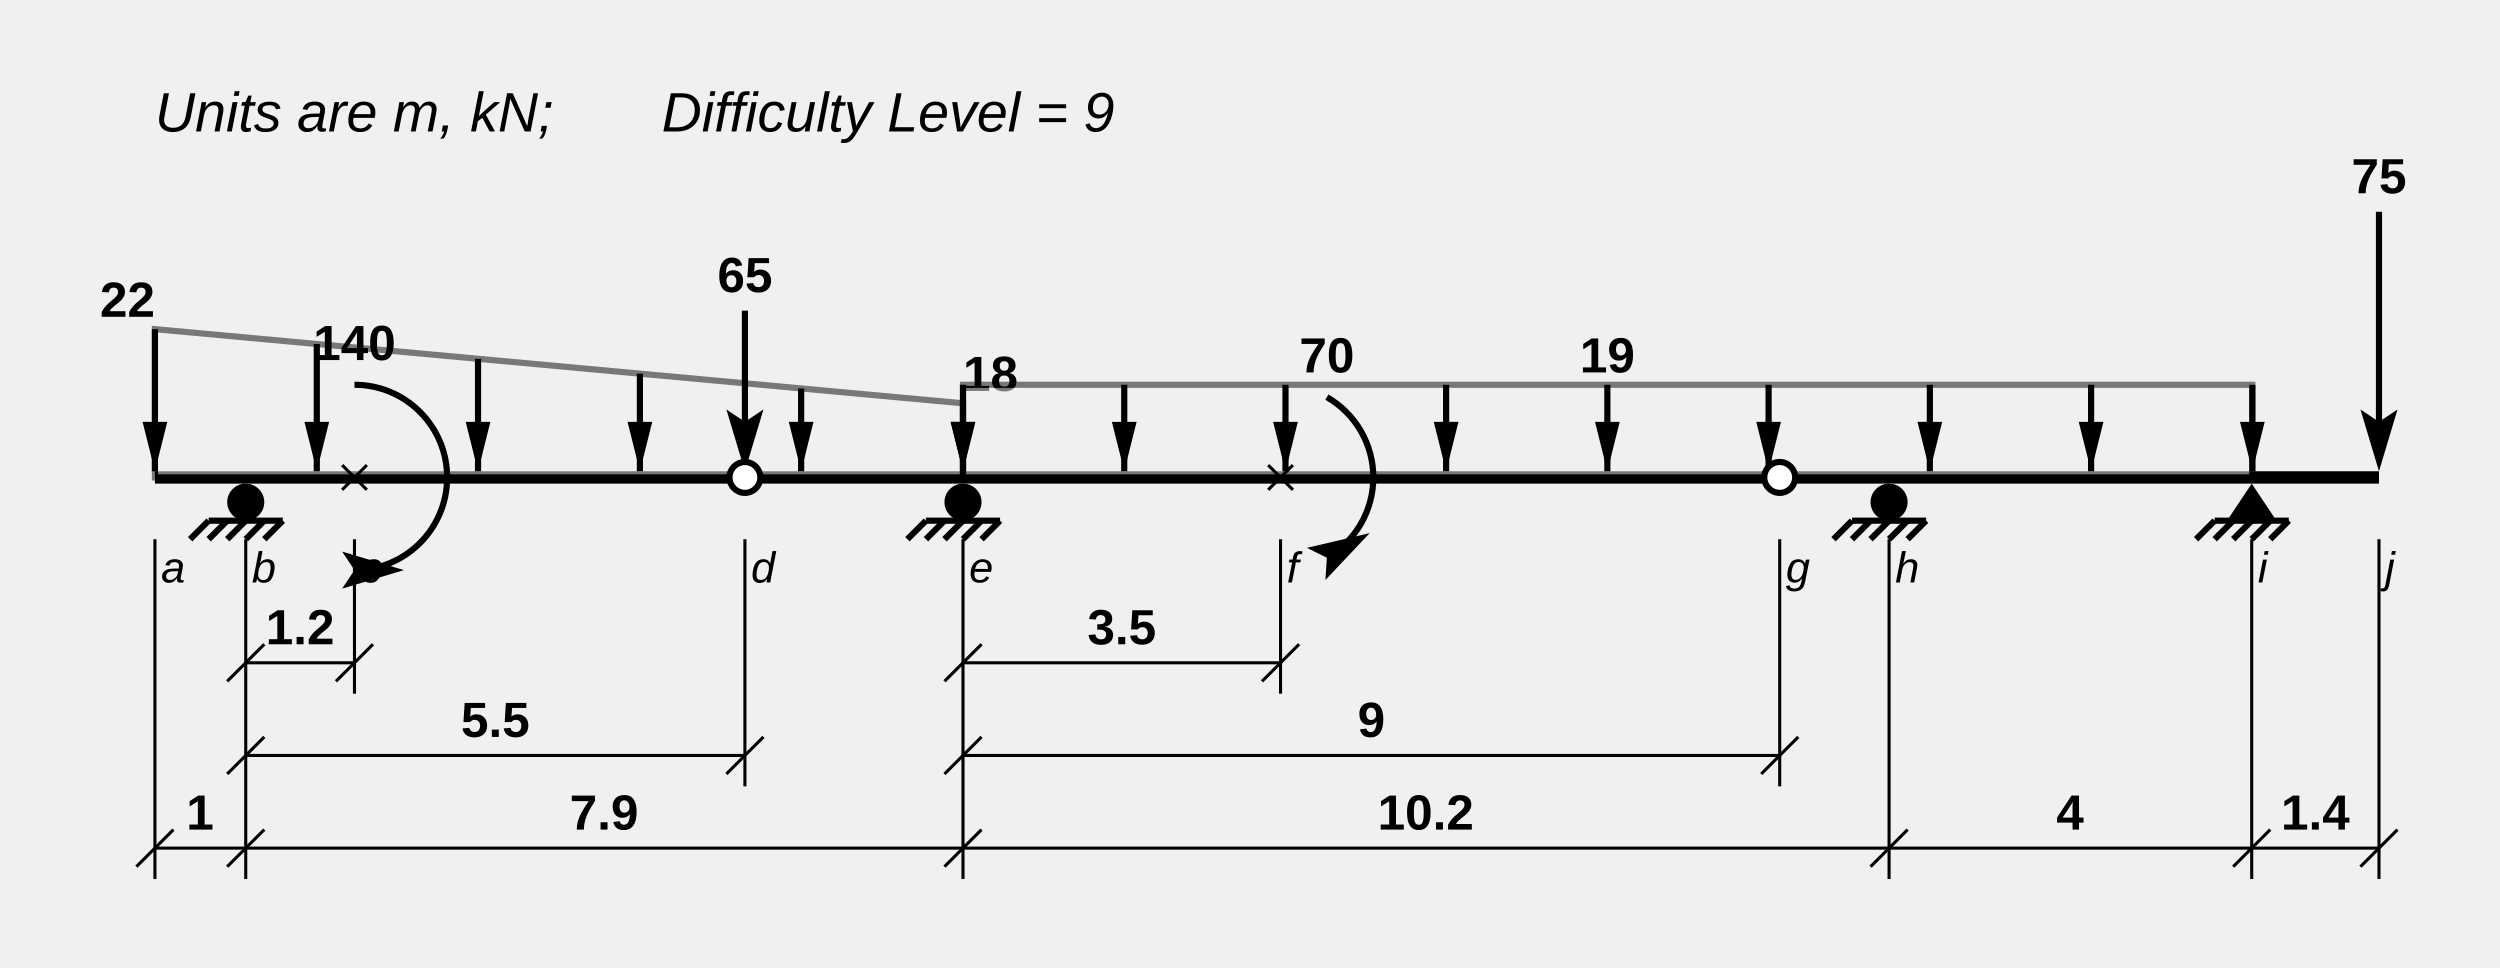
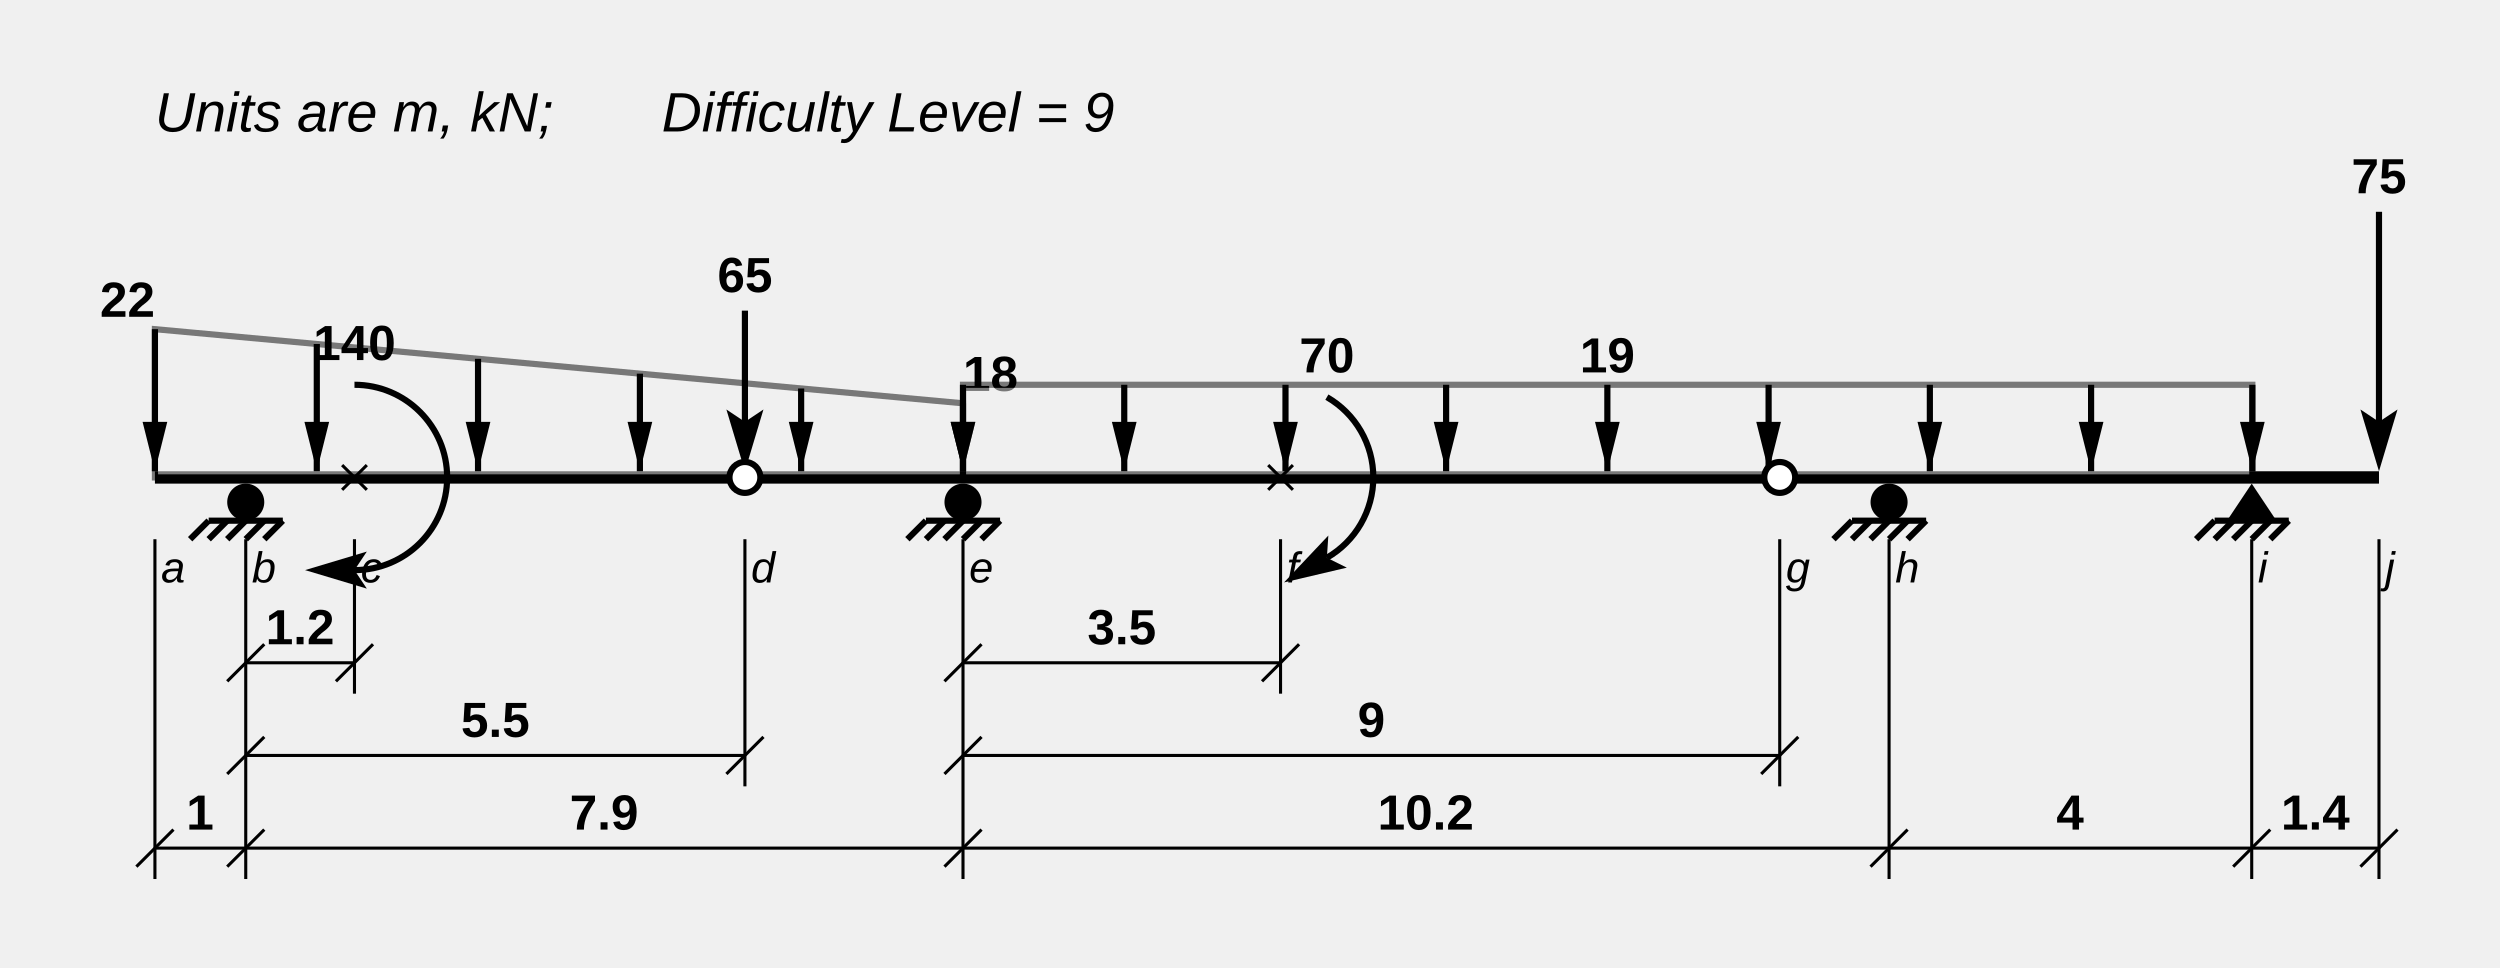
<svg xmlns="http://www.w3.org/2000/svg" xmlns:xlink="http://www.w3.org/1999/xlink" id="svg272" viewBox="0 0 404.616 156.682" height="2.176in" width="5.62in" version="1.1">
  <defs id="defs61">
    <style id="style2" type="text/css">
    .elem {
	stroke-width: 2.0;
	stroke: black;
	}
    path.dim {
       stroke-width: 0.5;
       stroke: black;
       }
    path.guides {
       stroke-width: 0.5;
       stroke: grey;
       }
    text.dwglabel {
       font-family: Verdana, Arial;
       font-size: 10px;
       font-weight: bold;
       fill: black;
       text-align: center;
       text-anchor: start;
       }
    text.dim {
       font-family: Verdana, Arial;
       font-size: 8px;
       font-weight: bold;
       fill: black;
       text-align: center;
       text-anchor: middle;
       }
    text.guides {
       font-family: Verdana, Arial;
       font-size: 8px;
       font-weight: normal;
       font-style: italic;
       fill: black;
       text-align: center;
       text-anchor: middle;
       }
    text.vmlabel {
       font-family: Verdana, Arial;
       font-size: 8px;
       font-style: italic;
       fill: black;
       }
    text.notes {
       font-family: Verdana, Arial;
       font-size: 9px;
       font-weight: normal;
       font-style: italic;
       fill: black;
       text-align: center;
       text-anchor: left;
       }
    text.ptlabel {
       font-family: Verdana, Arial;
       font-size: 7px;
       font-style: italic;
       fill: black;
       text-align: center;
       text-anchor: start;
       }
     path.cload {
       fill: none;
       stroke-width: 1;
       stroke: black; 
       marker-end: url(#CLArrowEnd);
     }
      path.mload {
       fill: none;
       stroke-width: 1;
       stroke: black; 
       marker-end: url(#MLArrowEnd);
     }
      path.mloadInkscape {
       fill: none;
       stroke-width: 1;
       stroke: black; 
       marker-end: url(#MLArrowStart);
     }
     polygon.dload {
       fill: rgb(240,240,240);
       opacity: 0.5; /* if &lt; 1, REALLY slows down printing of the pdfs */
       stroke-width: 1;
       stroke: black; 
     }
     path.dload {
       fill: none;
       stroke-width: 1;
       stroke: black; 
       marker-end: url(#DLArrowEnd);
     }
     path.dloadna {
       fill: none;
       stroke-width: 1;
       stroke: black; 
     }
     path.vdiag {
       fill: url(#crosshatch45);
       stroke-width: 1;
       stroke: black; 
     }
     path.mdiag {
       fill: url(#crosshatch45);
       stroke-width: 1;
       stroke: black; 
     }

    </style>
    <g transform="translate(0,1)" id="PinnedSupport">
      <path style="opacity:1;fill:#000000;stroke:#000000;stroke-width:0" id="path4" d="M 0,0 4,6 H -4 Z" />
      <path style="fill:none;stroke:#000000;stroke-width:1" id="path6" d="M -6,6 H 6" />
      <path style="fill:none;stroke:#000000;stroke-width:1" id="path8" d="M 6,6 3,9 M 3,6 0,9 M 0,6 -3,9 m 0,-3 -3,3 m 0,-3 -3,3" />
    </g>
    <g transform="translate(0,1)" id="RollerSupport">
      <circle style="opacity:1;fill:#000000;stroke:#000000;stroke-width:0" id="circle11" r="3" cy="3" cx="0" />
      <path style="fill:none;stroke:#000000;stroke-width:1" id="path13" d="M -6,6 H 6" />
      <path style="fill:none;stroke:#000000;stroke-width:1" id="path15" d="M 6,6 3,9 M 3,6 0,9 M 0,6 -3,9 m 0,-3 -3,3 m 0,-3 -3,3" />
    </g>
    <g transform="translate(-0.5)" id="LFixedSupport">
      <path style="fill:none;stroke:#000000;stroke-width:1" id="path18" d="M 0,-6 V 6" />
      <path style="fill:none;stroke:#000000;stroke-width:1" id="path20" d="m 0,-6 -3,3 m 3,0 -3,3 m 3,0 -3,3 m 3,0 -3,3 m 3,0 -3,3" />
    </g>
    <g id="RFixedSupport">
      <use height="100%" width="100%" y="0" x="0" id="use23" transform="scale(-1,1)" xlink:href="#LFixedSupport" />
    </g>
    <g id="Hinge">
      <circle style="fill:#ffffff;stroke:#000000;stroke-width:1" id="circle26" r="2.5" cy="0" cx="0" />
    </g>
    <g id="ShearRelease">
      <rect style="fill:#ffffff;stroke:none" id="rect29" height="12" width="6" y="-6" x="-3" />
      <circle style="fill:#ffffff;stroke:#000000" id="circle31" strokewidth="0.5" r="2" cy="-6" cx="0" />
      <circle style="fill:#ffffff;stroke:#000000" id="circle33" strokewidth="0.5" r="2" cy="0" cx="0" />
      <circle style="fill:#ffffff;stroke:#000000" id="circle35" strokewidth="0.5" r="2" cy="6" cx="0" />
      <path style="stroke:#000000;stroke-width:1" id="path37" d="M -3,-9 V 9 M 3,-9 V 9" />
    </g>
    <marker refY="2" refX="0" viewBox="0 0 8 4" orient="auto" markerHeight="4" markerWidth="8" markerUnits="userSpaceOnUse" id="DLArrowStart">
      <path id="path40" d="M 0,2 8,0 v 4 z" />
    </marker>
    <marker refY="2" refX="8" viewBox="0 0 8 4" orient="auto" markerHeight="4" markerWidth="8" markerUnits="userSpaceOnUse" id="DLArrowEnd">
      <path id="path43" d="M 0,0 8,2 0,4 Z" />
    </marker>
    <marker refY="3" refX="3" viewBox="0 0 10 6" orient="auto" markerHeight="6" markerWidth="10" markerUnits="userSpaceOnUse" id="CLArrowStart">
      <path id="path46" d="M 0,3 10,0 8,3 10,6 Z" />
    </marker>
    <marker refY="3" refX="7" viewBox="0 0 10 6" orient="auto" markerHeight="6" markerWidth="10" markerUnits="userSpaceOnUse" id="CLArrowEnd">
      <path id="path49" d="M 0,0 10,3 0,6 2,3 Z" />
    </marker>
    <marker refY="3" refX="8" viewBox="0 0 10 6" orient="auto" markerHeight="6" markerWidth="10" markerUnits="userSpaceOnUse" id="MLArrowStart">
      <path id="path52" d="M 10,0 0,3 10,6 8,3 Z" />
    </marker>
    <marker refY="3" refX="2" viewBox="0 0 10 6" orient="auto" markerHeight="6" markerWidth="10" markerUnits="userSpaceOnUse" id="MLArrowEnd">
      <path id="path55" d="M 0,0 10,3 0,6 2,3 Z" />
    </marker>
    <pattern viewBox="0 0 10 10" height="10" width="10" y="0" x="0" patternUnits="userSpaceOnUse" id="crosshatch45">
      <path id="path58" stroke-width="0.2" stroke="grey" fill="none" d="M 0 0 L 10 10" />
    </pattern>
  </defs>
  <g id="g270" transform="translate(25.05234,77.28184)">
    <path style="stroke:#000000;stroke-width:2" id="path65" d="M 0,0 H 360" class="elem" />
    <g id="g87">
      <polygon style="opacity:0.5;fill:#f0f0f0;stroke:#000000;stroke-width:1" id="polygon69" class="dload" points="130.8,-12 130.8,0 0,0 0,-24 " />
      <path style="fill:none;stroke:#000000;stroke-width:1;marker-end:url(#DLArrowEnd)" id="path71" d="M 0,-24 V -1" class="dload" />
      <path style="fill:none;stroke:#000000;stroke-width:1;marker-end:url(#DLArrowEnd)" id="path73" d="M 26.2,-21.6 V -1" class="dload" />
      <path style="fill:none;stroke:#000000;stroke-width:1;marker-end:url(#DLArrowEnd)" id="path75" d="M 52.3,-19.2 V -1" class="dload" />
      <path style="fill:none;stroke:#000000;stroke-width:1;marker-end:url(#DLArrowEnd)" id="path77" d="M 78.5,-16.8 V -1" class="dload" />
      <path style="fill:none;stroke:#000000;stroke-width:1;marker-end:url(#DLArrowEnd)" id="path79" d="M 104.6,-14.4 V -1" class="dload" />
      <path style="fill:none;stroke:#000000;stroke-width:1;marker-end:url(#DLArrowEnd)" id="path81" d="M 130.8,-12 V -1" class="dload" />
      <text id="text83" class="dim" x="0" y="-24" dy="-2" dx="0" style="font-weight:bold;font-size:8px;font-family:Verdana, Arial;text-align:center;text-anchor:end;fill:#000000">22</text>
      <text id="text85" class="dim" x="130.8" y="-12" dy="-2" dx="0" style="font-weight:bold;font-size:8px;font-family:Verdana, Arial;text-align:center;text-anchor:start;fill:#000000">18</text>
    </g>
    <g id="g113" transform="translate(130.8)">
      <polygon style="opacity:0.5;fill:#f0f0f0;stroke:#000000;stroke-width:1" id="polygon91" class="dload" points="208.7,-15 208.7,0 0,0 0,-15 " />
      <path style="fill:none;stroke:#000000;stroke-width:1;marker-end:url(#DLArrowEnd)" id="path93" d="M 0,-15 V -1" class="dload" />
      <path style="fill:none;stroke:#000000;stroke-width:1;marker-end:url(#DLArrowEnd)" id="path95" d="M 26.1,-15 V -1" class="dload" />
      <path style="fill:none;stroke:#000000;stroke-width:1;marker-end:url(#DLArrowEnd)" id="path97" d="M 52.2,-15 V -1" class="dload" />
      <path style="fill:none;stroke:#000000;stroke-width:1;marker-end:url(#DLArrowEnd)" id="path99" d="M 78.2,-15 V -1" class="dload" />
      <path style="fill:none;stroke:#000000;stroke-width:1;marker-end:url(#DLArrowEnd)" id="path101" d="M 104.3,-15 V -1" class="dload" />
      <path style="fill:none;stroke:#000000;stroke-width:1;marker-end:url(#DLArrowEnd)" id="path103" d="M 130.4,-15 V -1" class="dload" />
      <path style="fill:none;stroke:#000000;stroke-width:1;marker-end:url(#DLArrowEnd)" id="path105" d="M 156.5,-15 V -1" class="dload" />
      <path style="fill:none;stroke:#000000;stroke-width:1;marker-end:url(#DLArrowEnd)" id="path107" d="M 182.6,-15 V -1" class="dload" />
      <path style="fill:none;stroke:#000000;stroke-width:1;marker-end:url(#DLArrowEnd)" id="path109" d="M 208.7,-15 V -1" class="dload" />
      <text id="text111" class="dim" x="104.3" y="-15" dy="-2" dx="0" style="font-weight:bold;font-size:8px;font-family:Verdana, Arial;text-align:center;text-anchor:middle;fill:#000000">19</text>
    </g>
    <g id="g121" transform="translate(360,-1)">
      <path style="fill:none;stroke:#000000;stroke-width:1;marker-end:url(#CLArrowEnd)" id="path117" d="M 0,-42 V -3" class="cload" />
      <text style="font-weight:bold;font-size:8px;font-family:Verdana, Arial;text-align:center;text-anchor:middle;fill:#000000" id="text119" dy="-3" class="dim" x="0" y="-42">75</text>
    </g>
    <g id="g129" transform="translate(95.5,-1)">
      <path style="fill:none;stroke:#000000;stroke-width:1;marker-end:url(#CLArrowEnd)" id="path125" d="M 0,-26 V -3" class="cload" />
      <text style="font-weight:bold;font-size:8px;font-family:Verdana, Arial;text-align:center;text-anchor:middle;fill:#000000" id="text127" dy="-3" class="dim" x="0" y="-26">65</text>
    </g>
    <g id="g139" transform="translate(182.2)">
      <path style="stroke:#000000;stroke-width:0.5" id="path133" d="M -2,-2 2,2 M -2,2 2,-2" class="dim" />
-       <path style="fill:none;stroke:#000000;stroke-width:1;marker-end:url(#MLArrowStart)" id="path135" d="m 7.5,-13 a 15,15 0 0 1 0,26" class="mloadInkscape" />
+       <path style="fill:none;stroke:#000000;stroke-width:1;marker-end:url(#MLArrowEnd)" id="path135" d="m 7.5,-13 a 15,15 0 0 1 0,26" class="mloadInkscape" />
      <text style="font-weight:bold;font-size:8px;font-family:Verdana, Arial;text-align:center;text-anchor:middle;fill:#000000" id="text137" dy="-4" class="dim" x="7.5" y="-13">70</text>
    </g>
    <g id="g149" transform="translate(32.3)">
      <path style="stroke:#000000;stroke-width:0.5" id="path143" d="M -2,-2 2,2 M -2,2 2,-2" class="dim" />
-       <path style="fill:none;stroke:#000000;stroke-width:1;marker-end:url(#MLArrowStart)" id="path145" d="M 0,-15 A 15,15 0 0 1 0,15" class="mloadInkscape" />
+       <path style="fill:none;stroke:#000000;stroke-width:1;marker-end:url(#MLArrowEnd)" id="path145" d="M 0,-15 A 15,15 0 0 1 0,15" class="mloadInkscape" />
      <text style="font-weight:bold;font-size:8px;font-family:Verdana, Arial;text-align:center;text-anchor:middle;fill:#000000" id="text147" dy="-4" class="dim" x="0" y="-15">140</text>
    </g>
    <use height="100%" width="100%" id="use151" xlink:href="#RollerSupport" x="14.7" y="0" />
    <use height="100%" width="100%" id="use153" xlink:href="#Hinge" x="95.5" y="0" />
    <use height="100%" width="100%" id="use155" xlink:href="#RollerSupport" x="130.8" y="0" />
    <use height="100%" width="100%" id="use157" xlink:href="#Hinge" x="263" y="0" />
    <use height="100%" width="100%" id="use159" xlink:href="#RollerSupport" x="280.7" y="0" />
    <use height="100%" width="100%" id="use161" xlink:href="#PinnedSupport" x="339.4" y="0" />
    <path style="stroke:#000000;stroke-width:0.5" id="path163" d="M 32.3,10 V 35" class="dim" />
    <path style="stroke:#000000;stroke-width:0.5" id="path165" d="M 14.7,30 H 32.3" class="dim" />
    <path style="stroke:#000000;stroke-width:0.5" id="path167" d="m 14.7,30 m -3,3 6,-6" class="dim" />
    <path style="stroke:#000000;stroke-width:0.5" id="path169" d="m 32.3,30 m -3,3 6,-6" class="dim" />
    <text style="font-weight:bold;font-size:8px;font-family:Verdana, Arial;text-align:center;text-anchor:middle;fill:#000000" id="text171" dy="-3" class="dim" x="23.5" y="30">1.2</text>
    <path style="stroke:#000000;stroke-width:0.5" id="path173" d="M 182.2,10 V 35" class="dim" />
    <path style="stroke:#000000;stroke-width:0.5" id="path175" d="m 130.8,30 h 51.4" class="dim" />
    <path style="stroke:#000000;stroke-width:0.5" id="path177" d="m 130.8,30 m -3,3 6,-6" class="dim" />
    <path style="stroke:#000000;stroke-width:0.5" id="path179" d="m 182.2,30 m -3,3 6,-6" class="dim" />
    <text style="font-weight:bold;font-size:8px;font-family:Verdana, Arial;text-align:center;text-anchor:middle;fill:#000000" id="text181" dy="-3" class="dim" x="156.5" y="30">3.5</text>
    <path style="stroke:#000000;stroke-width:0.5" id="path183" d="M 95.5,10 V 50" class="dim" />
    <path style="stroke:#000000;stroke-width:0.5" id="path185" d="M 14.7,45 H 95.5" class="dim" />
    <path style="stroke:#000000;stroke-width:0.5" id="path187" d="m 14.7,45 m -3,3 6,-6" class="dim" />
    <path style="stroke:#000000;stroke-width:0.5" id="path189" d="m 95.5,45 m -3,3 6,-6" class="dim" />
    <text style="font-weight:bold;font-size:8px;font-family:Verdana, Arial;text-align:center;text-anchor:middle;fill:#000000" id="text191" dy="-3" class="dim" x="55.1" y="45">5.5</text>
    <path style="stroke:#000000;stroke-width:0.5" id="path193" d="M 263,10 V 50" class="dim" />
    <path style="stroke:#000000;stroke-width:0.5" id="path195" d="M 130.8,45 H 263" class="dim" />
    <path style="stroke:#000000;stroke-width:0.5" id="path197" d="m 130.8,45 m -3,3 6,-6" class="dim" />
    <path style="stroke:#000000;stroke-width:0.5" id="path199" d="m 263,45 m -3,3 6,-6" class="dim" />
    <text style="font-weight:bold;font-size:8px;font-family:Verdana, Arial;text-align:center;text-anchor:middle;fill:#000000" id="text201" dy="-3" class="dim" x="196.9" y="45">9</text>
    <path style="stroke:#000000;stroke-width:0.5" id="path203" d="M 0,10 V 65" class="dim" />
    <path style="stroke:#000000;stroke-width:0.5" id="path205" d="M 14.7,10 V 65" class="dim" />
    <path style="stroke:#000000;stroke-width:0.5" id="path207" d="M 0,60 H 14.7" class="dim" />
    <path style="stroke:#000000;stroke-width:0.5" id="path209" d="m 0,60 m -3,3 6,-6" class="dim" />
    <path style="stroke:#000000;stroke-width:0.5" id="path211" d="m 14.7,60 m -3,3 6,-6" class="dim" />
    <text style="font-weight:bold;font-size:8px;font-family:Verdana, Arial;text-align:center;text-anchor:middle;fill:#000000" id="text213" dy="-3" class="dim" x="7.3" y="60">1</text>
    <path style="stroke:#000000;stroke-width:0.5" id="path215" d="M 130.8,10 V 65" class="dim" />
    <path style="stroke:#000000;stroke-width:0.5" id="path217" d="M 14.7,60 H 130.8" class="dim" />
    <path style="stroke:#000000;stroke-width:0.5" id="path219" d="m 130.8,60 m -3,3 6,-6" class="dim" />
    <text style="font-weight:bold;font-size:8px;font-family:Verdana, Arial;text-align:center;text-anchor:middle;fill:#000000" id="text221" dy="-3" class="dim" x="72.7" y="60">7.9</text>
    <path style="stroke:#000000;stroke-width:0.5" id="path223" d="M 280.7,10 V 65" class="dim" />
    <path style="stroke:#000000;stroke-width:0.5" id="path225" d="M 130.8,60 H 280.7" class="dim" />
    <path style="stroke:#000000;stroke-width:0.5" id="path227" d="m 280.7,60 m -3,3 6,-6" class="dim" />
    <text style="font-weight:bold;font-size:8px;font-family:Verdana, Arial;text-align:center;text-anchor:middle;fill:#000000" id="text229" dy="-3" class="dim" x="205.7" y="60">10.2</text>
    <path style="stroke:#000000;stroke-width:0.5" id="path231" d="M 339.4,10 V 65" class="dim" />
    <path style="stroke:#000000;stroke-width:0.5" id="path233" d="m 280.7,60 h 58.8" class="dim" />
    <path style="stroke:#000000;stroke-width:0.5" id="path235" d="m 339.4,60 m -3,3 6,-6" class="dim" />
    <text style="font-weight:bold;font-size:8px;font-family:Verdana, Arial;text-align:center;text-anchor:middle;fill:#000000" id="text237" dy="-3" class="dim" x="310" y="60">4</text>
    <path style="stroke:#000000;stroke-width:0.5" id="path239" d="M 360,10 V 65" class="dim" />
    <path style="stroke:#000000;stroke-width:0.5" id="path241" d="M 339.4,60 H 360" class="dim" />
    <path style="stroke:#000000;stroke-width:0.5" id="path243" d="m 360,60 m -3,3 6,-6" class="dim" />
    <text style="font-weight:bold;font-size:8px;font-family:Verdana, Arial;text-align:center;text-anchor:middle;fill:#000000" id="text245" dy="-3" class="dim" x="349.7" y="60">1.4</text>
    <text style="font-style:italic;font-size:7px;font-family:Verdana, Arial;text-align:center;text-anchor:start;fill:#000000" id="text247" dx="1" class="ptlabel" x="0" y="17">a</text>
    <text style="font-style:italic;font-size:7px;font-family:Verdana, Arial;text-align:center;text-anchor:start;fill:#000000" id="text249" dx="1" class="ptlabel" x="14.7" y="17">b</text>
    <text style="font-style:italic;font-size:7px;font-family:Verdana, Arial;text-align:center;text-anchor:start;fill:#000000" id="text251" dx="1" class="ptlabel" x="32.3" y="17">c</text>
    <text style="font-style:italic;font-size:7px;font-family:Verdana, Arial;text-align:center;text-anchor:start;fill:#000000" id="text253" dx="1" class="ptlabel" x="95.5" y="17">d</text>
    <text style="font-style:italic;font-size:7px;font-family:Verdana, Arial;text-align:center;text-anchor:start;fill:#000000" id="text255" dx="1" class="ptlabel" x="130.8" y="17">e</text>
    <text style="font-style:italic;font-size:7px;font-family:Verdana, Arial;text-align:center;text-anchor:start;fill:#000000" id="text257" dx="1" class="ptlabel" x="182.2" y="17">f</text>
    <text style="font-style:italic;font-size:7px;font-family:Verdana, Arial;text-align:center;text-anchor:start;fill:#000000" id="text259" dx="1" class="ptlabel" x="263" y="17">g</text>
    <text style="font-style:italic;font-size:7px;font-family:Verdana, Arial;text-align:center;text-anchor:start;fill:#000000" id="text261" dx="1" class="ptlabel" x="280.7" y="17">h</text>
    <text style="font-style:italic;font-size:7px;font-family:Verdana, Arial;text-align:center;text-anchor:start;fill:#000000" id="text263" dx="1" class="ptlabel" x="339.4" y="17">i</text>
    <text style="font-style:italic;font-size:7px;font-family:Verdana, Arial;text-align:center;text-anchor:start;fill:#000000" id="text265" dx="1" class="ptlabel" x="360" y="17">j</text>
    <text style="font-style:italic;font-weight:normal;font-size:9px;font-family:Verdana, Arial;text-align:center;fill:#000000" id="text267" class="notes" xml:space="preserve" x="0" y="-56">Units are m, kN;       Difficulty Level = 9</text>
    <g style="visibility:hidden" transform="translate(0,144)" visibility="hidden" id="beam-fb-diagram" />
  </g>
</svg>
